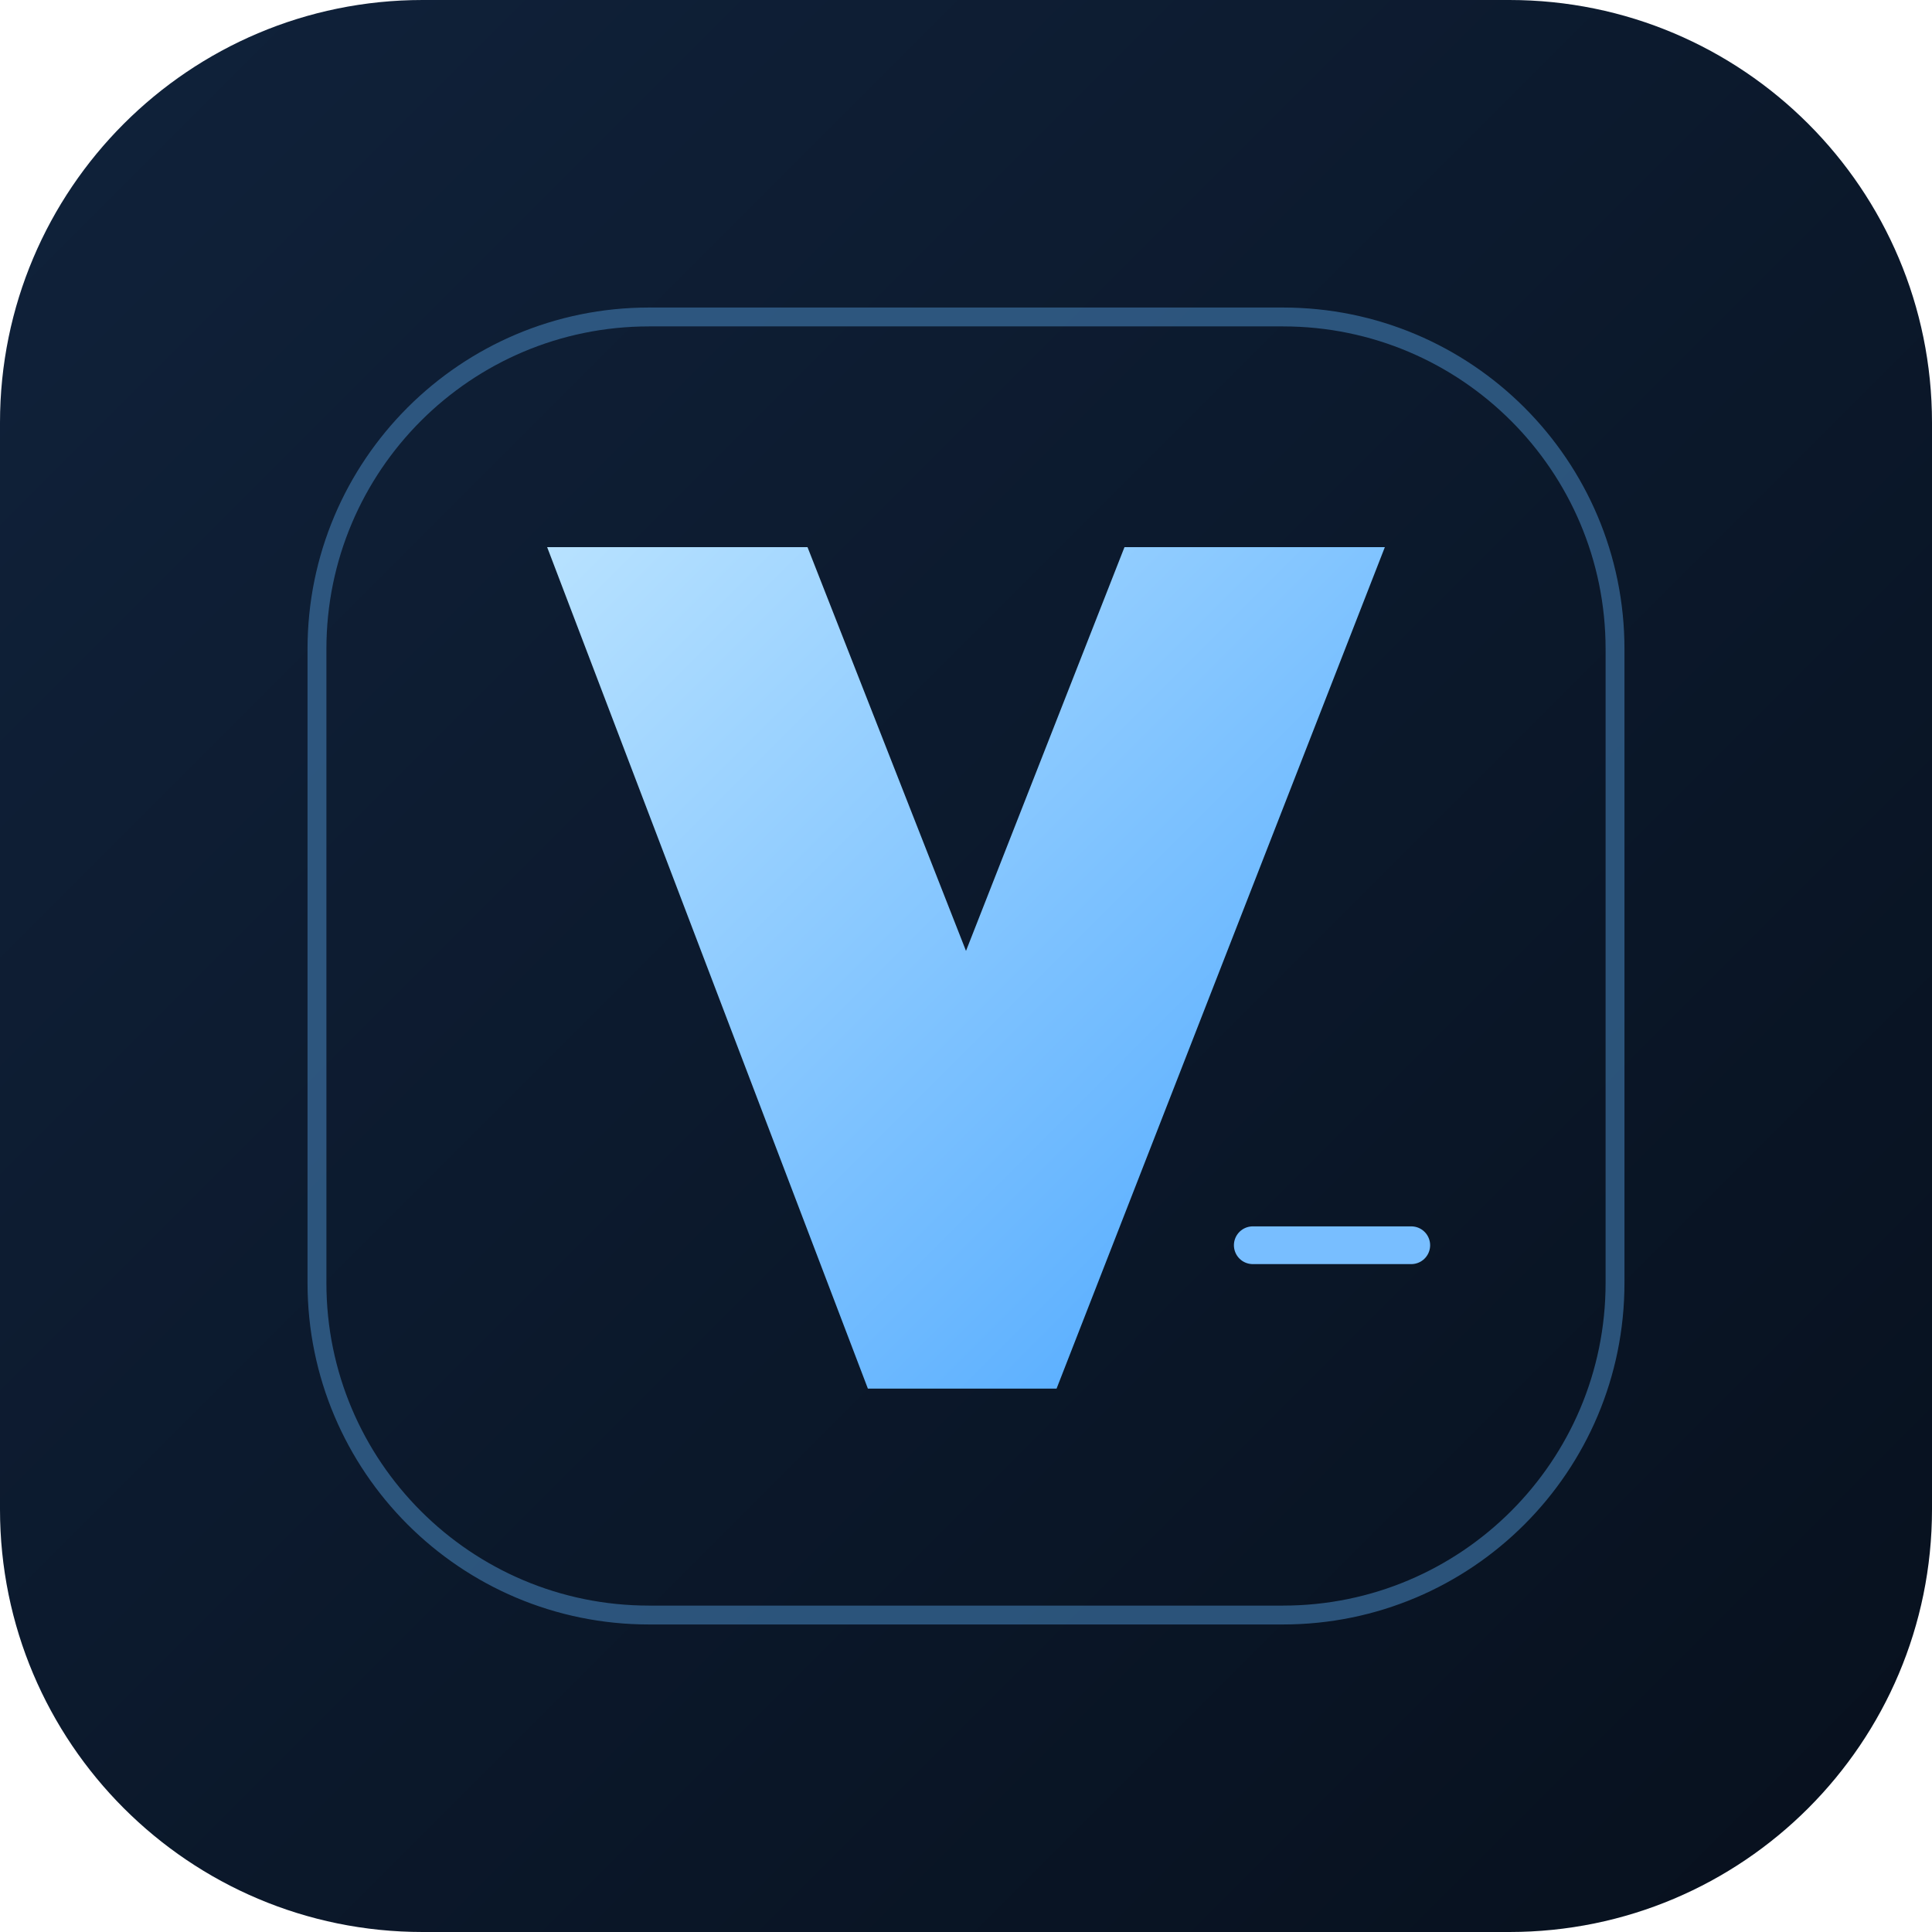
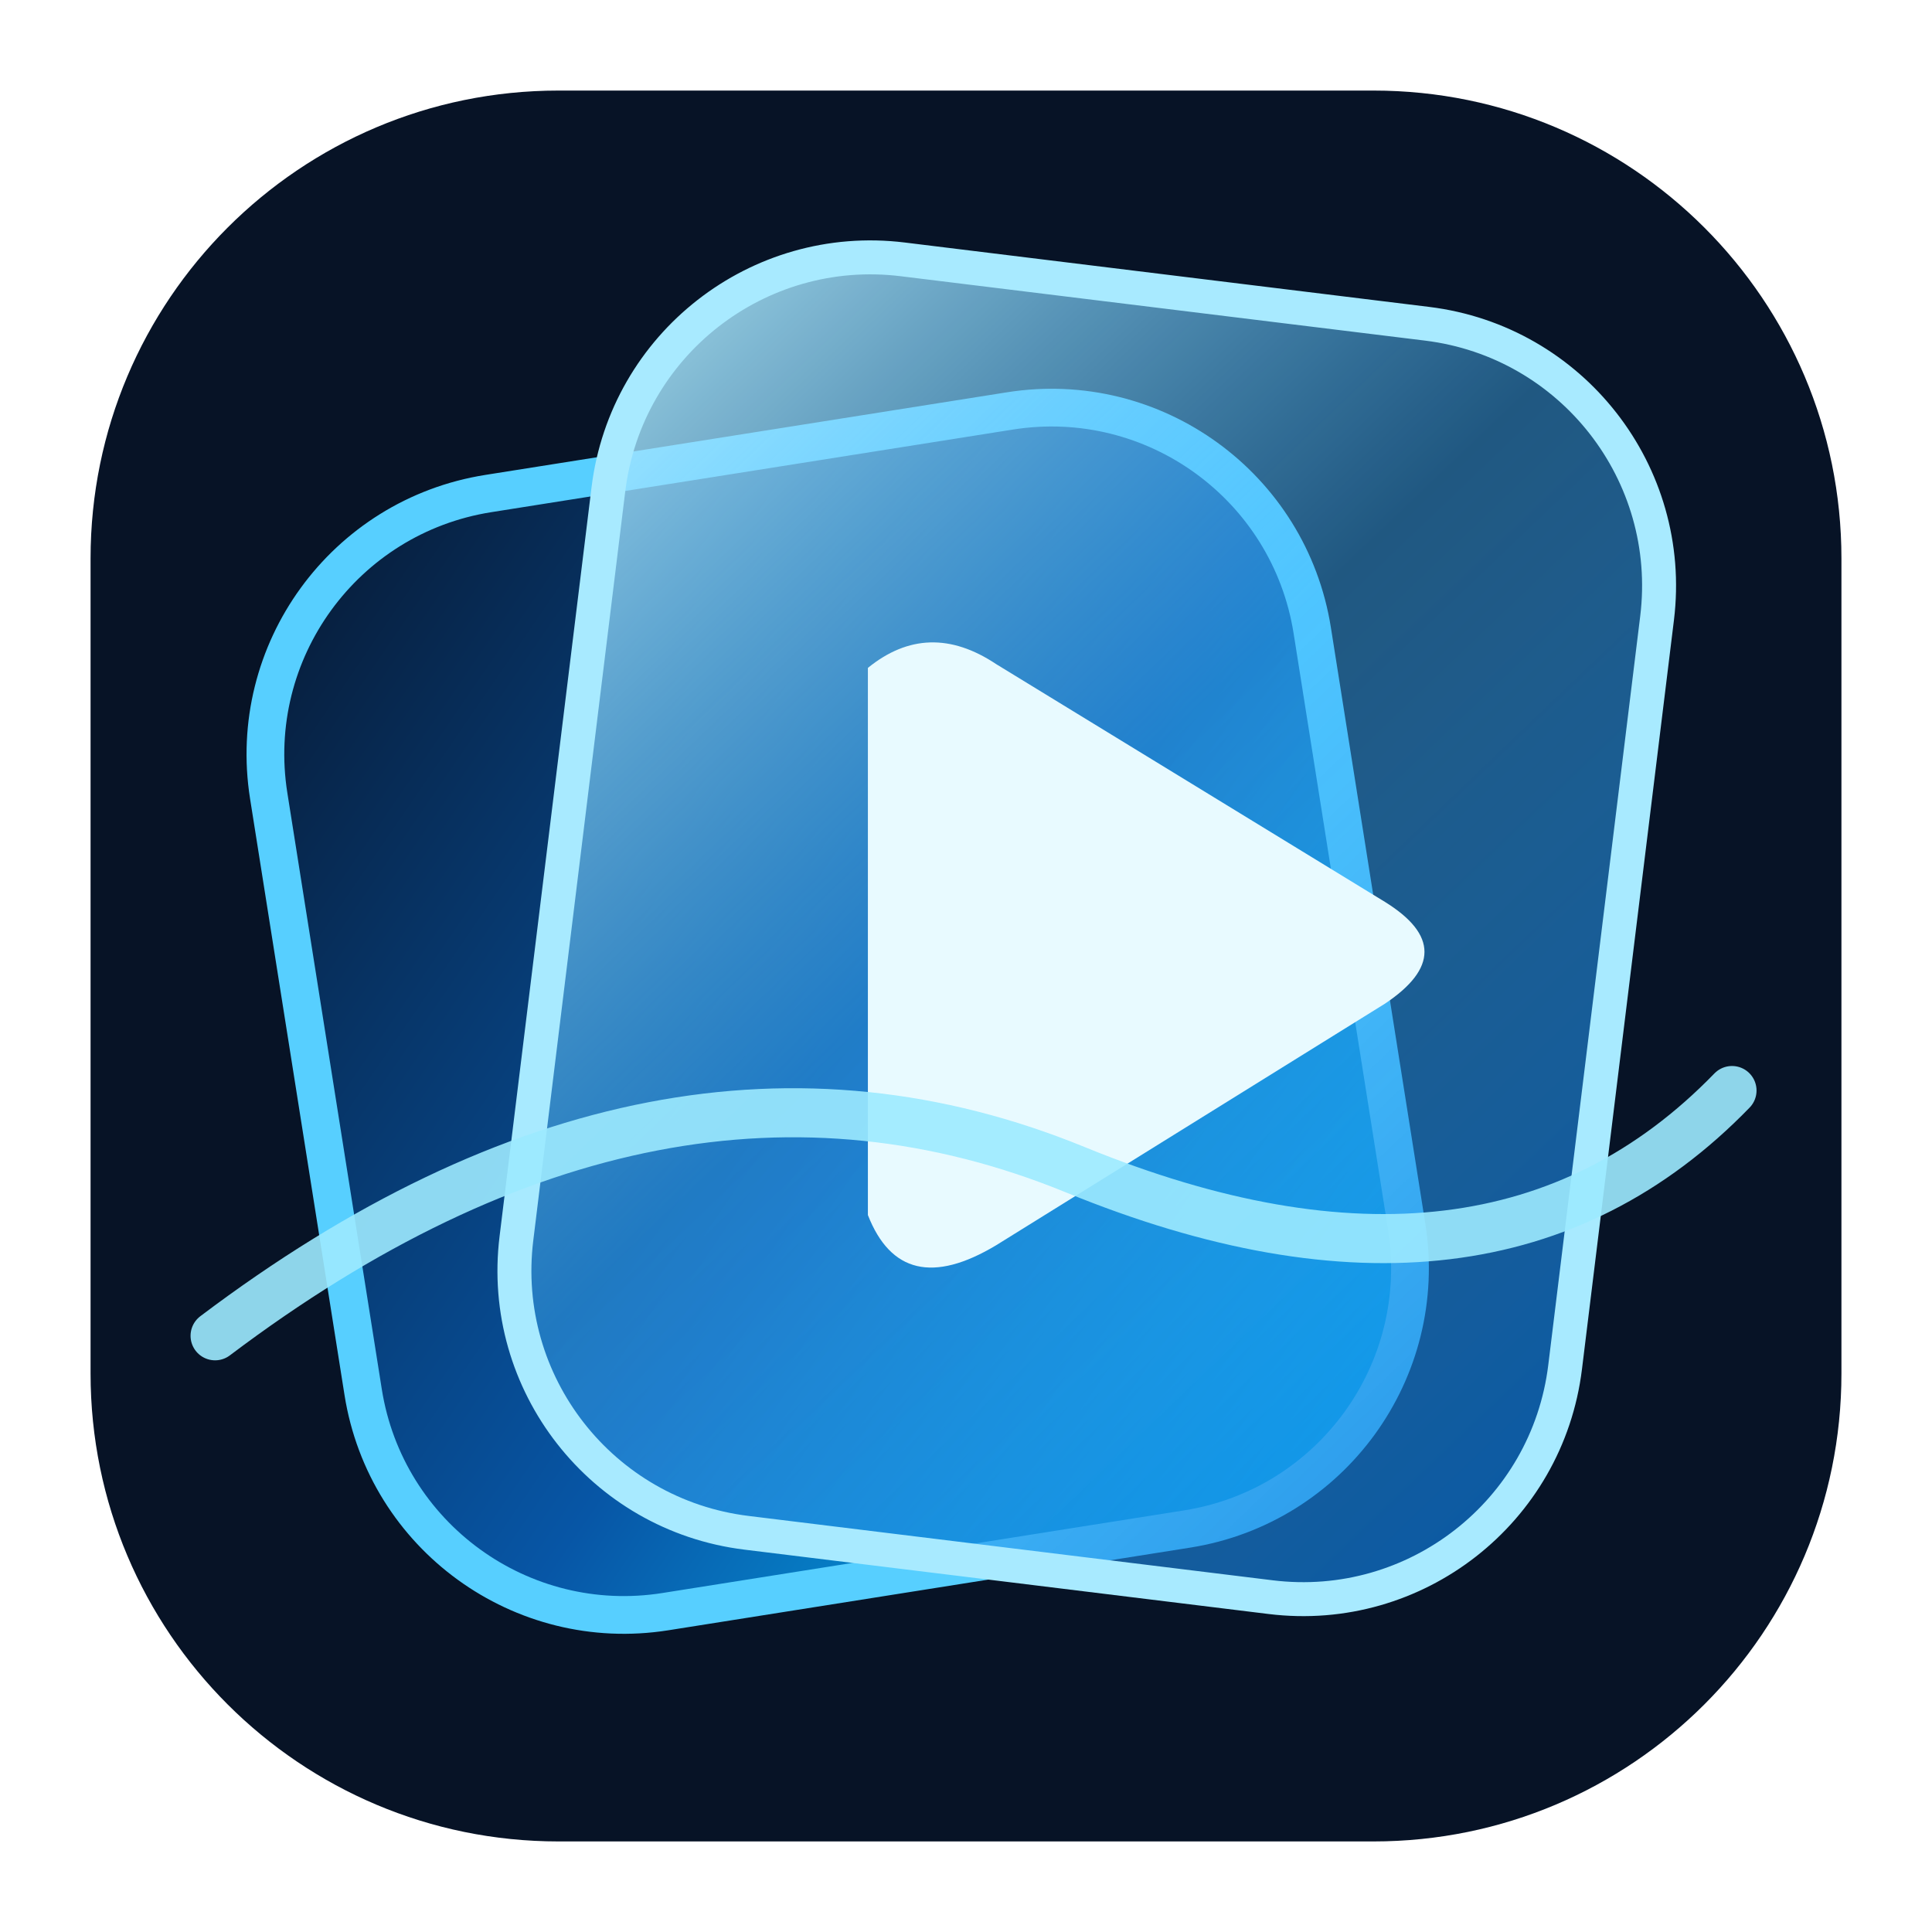
<svg xmlns="http://www.w3.org/2000/svg" viewBox="0 0 512 512">
  <defs>
    <linearGradient id="g" x1="0" y1="0" x2="1" y2="1">
-       <stop stop-color="#10223b" />
-       <stop offset="1" stop-color="#07101d" />
+       <stop stop-color="#07172f" />
+       <stop offset=".55" stop-color="#0756a6" />
+       <stop offset="1" stop-color="#05c7ff" />
    </linearGradient>
-     <linearGradient id="b" x1="0" y1="0" x2="1" y2="1">
-       <stop stop-color="#b8e2ff" />
-       <stop offset="1" stop-color="#48a5ff" />
+     <linearGradient id="glass" x1="0" y1="0" x2="1" y2="1">
+       <stop stop-color="#b9efff" stop-opacity=".9" />
+       <stop offset=".45" stop-color="#43b7ff" stop-opacity=".42" />
+       <stop offset="1" stop-color="#0873d8" stop-opacity=".72" />
    </linearGradient>
  </defs>
-   <rect width="512" height="512" rx="112" fill="url(#g)" />
-   <rect x="84" y="84" width="344" height="344" rx="88" fill="none" stroke="#3e75a8" stroke-width="5" opacity=".65" />
-   <path d="M145 145h69l42 107 42-107h69L280 368h-50z" fill="url(#b)" />
-   <path d="M332 330h42" stroke="#78beff" stroke-width="10" stroke-linecap="round" />
+   <rect x="24" y="24" width="464" height="464" rx="124" fill="#071326" />
+   <rect x="82" y="118" width="280" height="300" rx="70" fill="url(#g)" stroke="#57cfff" stroke-width="10" transform="rotate(-9 222 268)" />
+   <rect x="148" y="76" width="280" height="340" rx="70" fill="url(#glass)" stroke="#a8eaff" stroke-width="9" transform="rotate(7 288 246)" />
+   <path d="M230 177 Q246 164 264 176 L367 239 Q388 252 367 266 L264 330 Q239 345 230 322Z" fill="#e8faff" />
+   <path d="M57 354 Q175 265 285 310 T459 289" fill="none" stroke="#9ceaff" stroke-width="13" stroke-linecap="round" opacity=".9" />
</svg>
